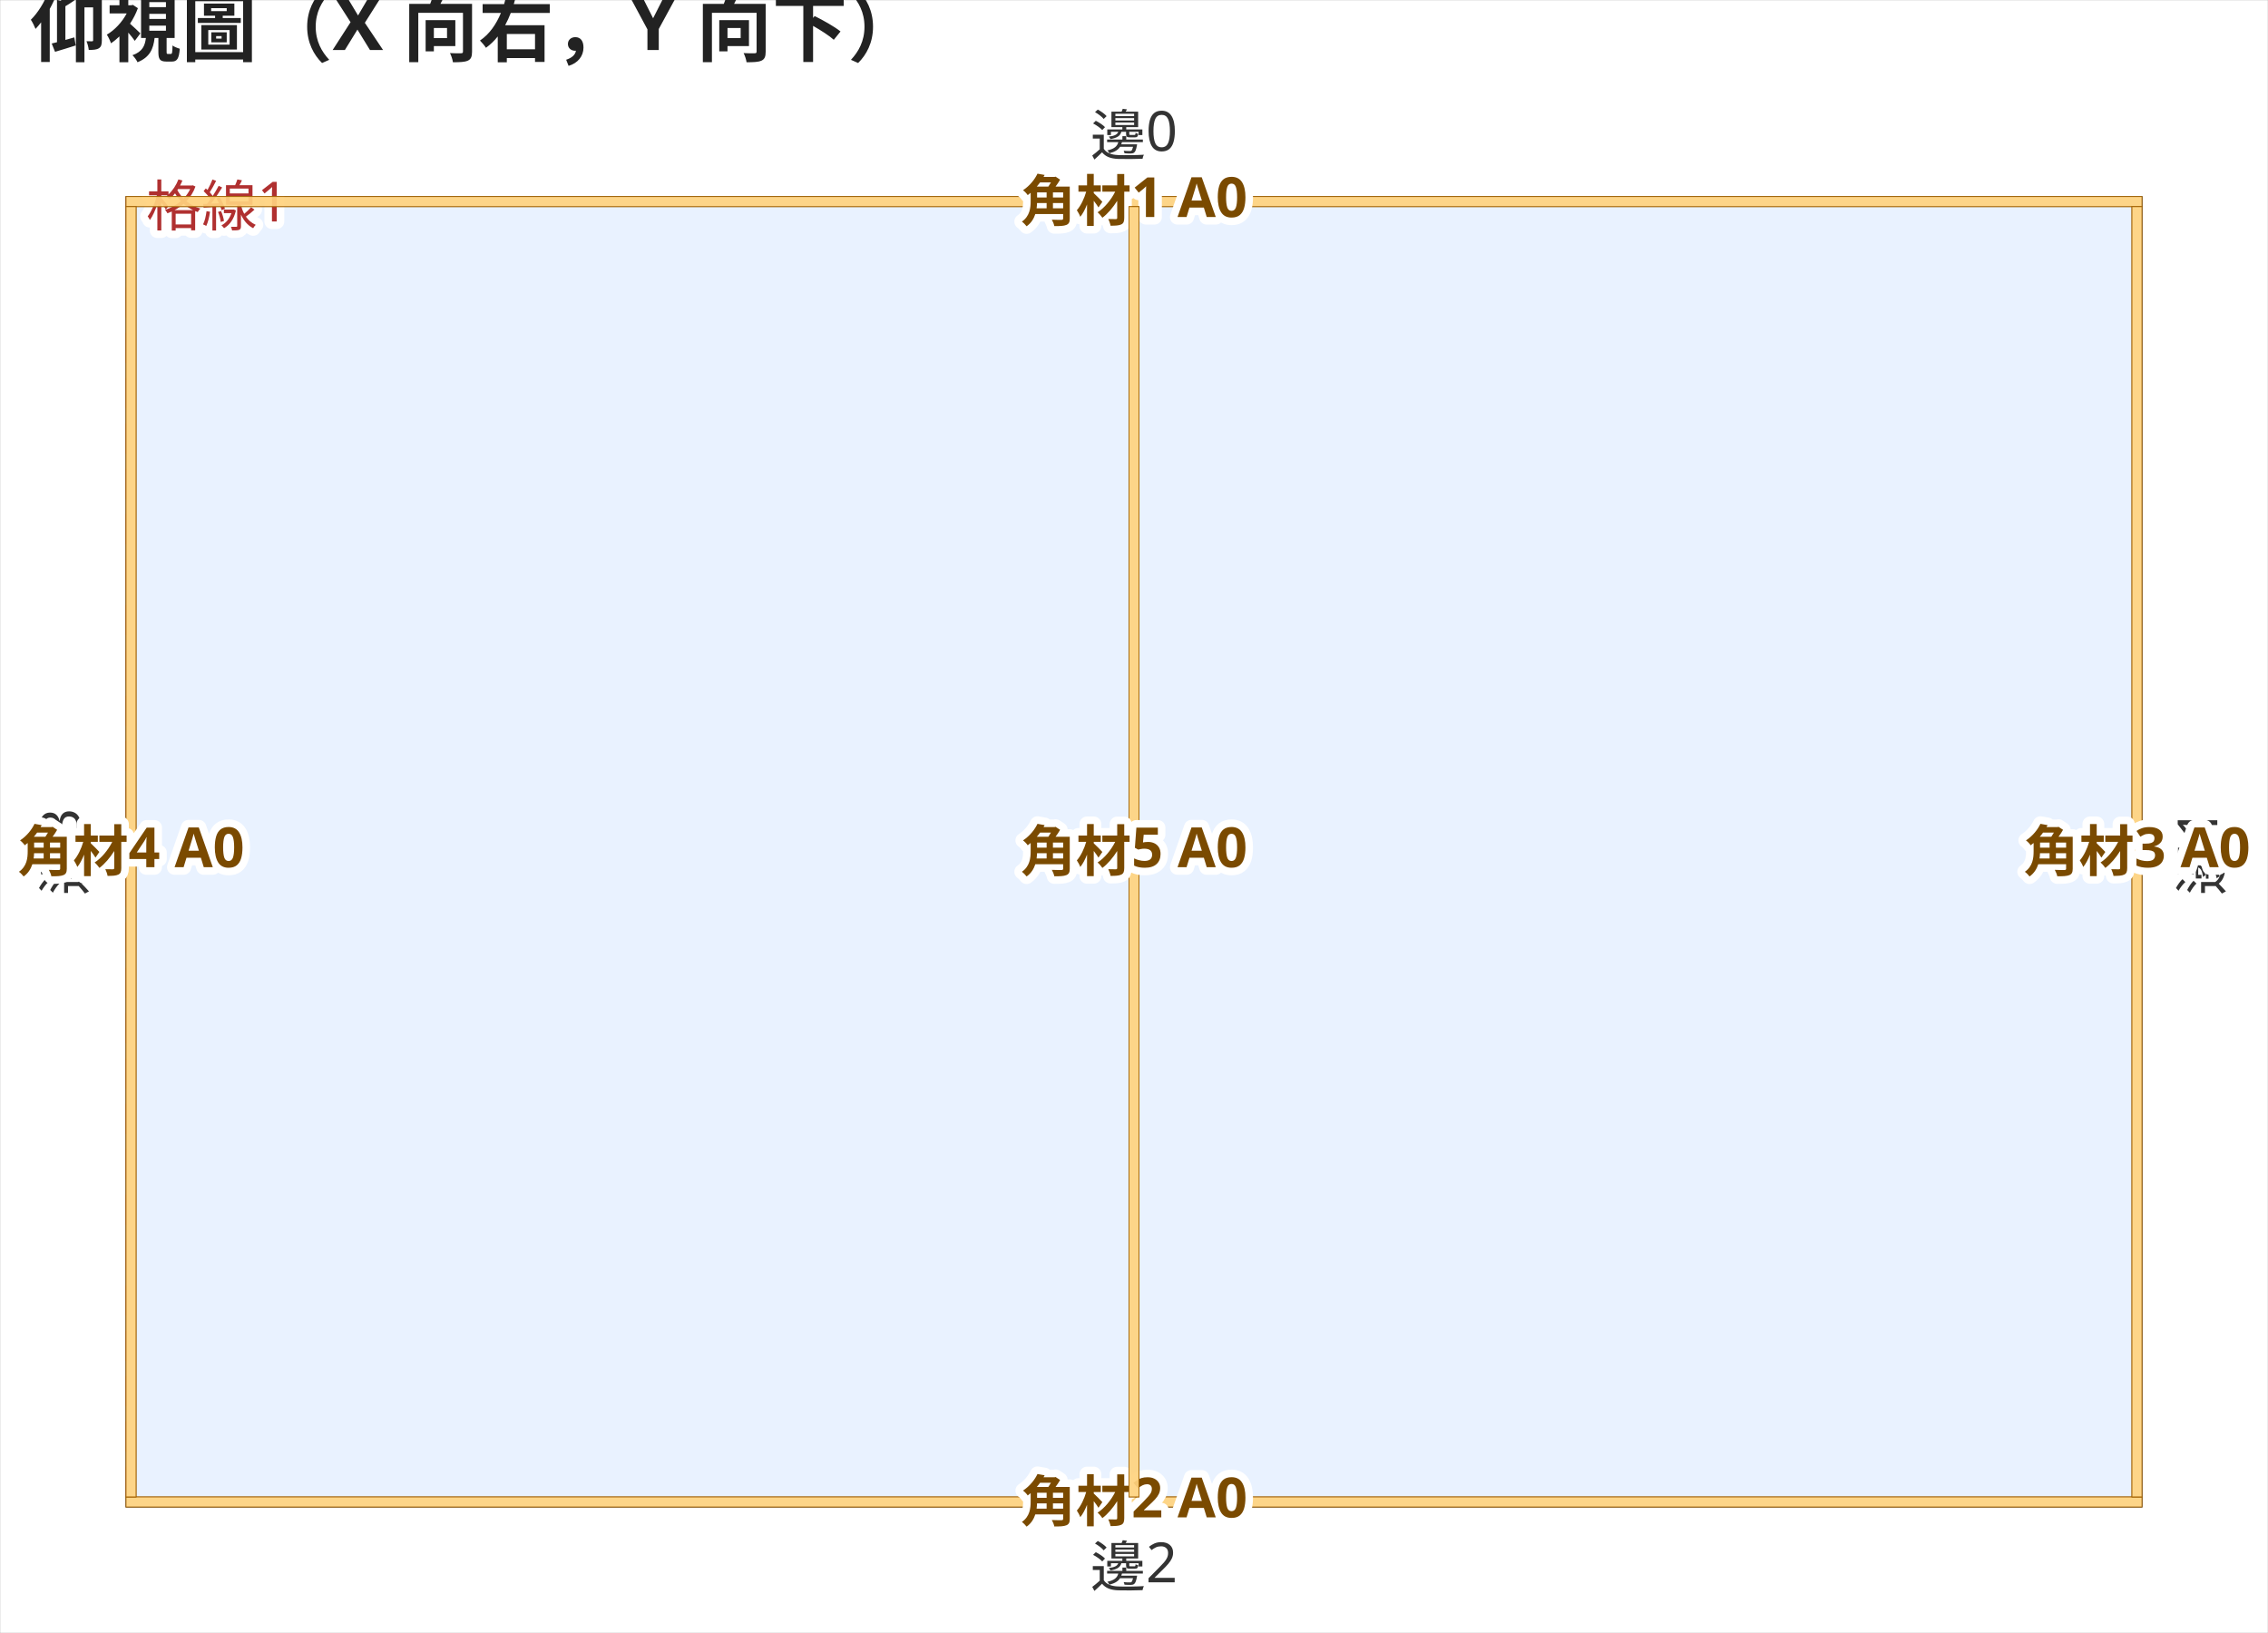
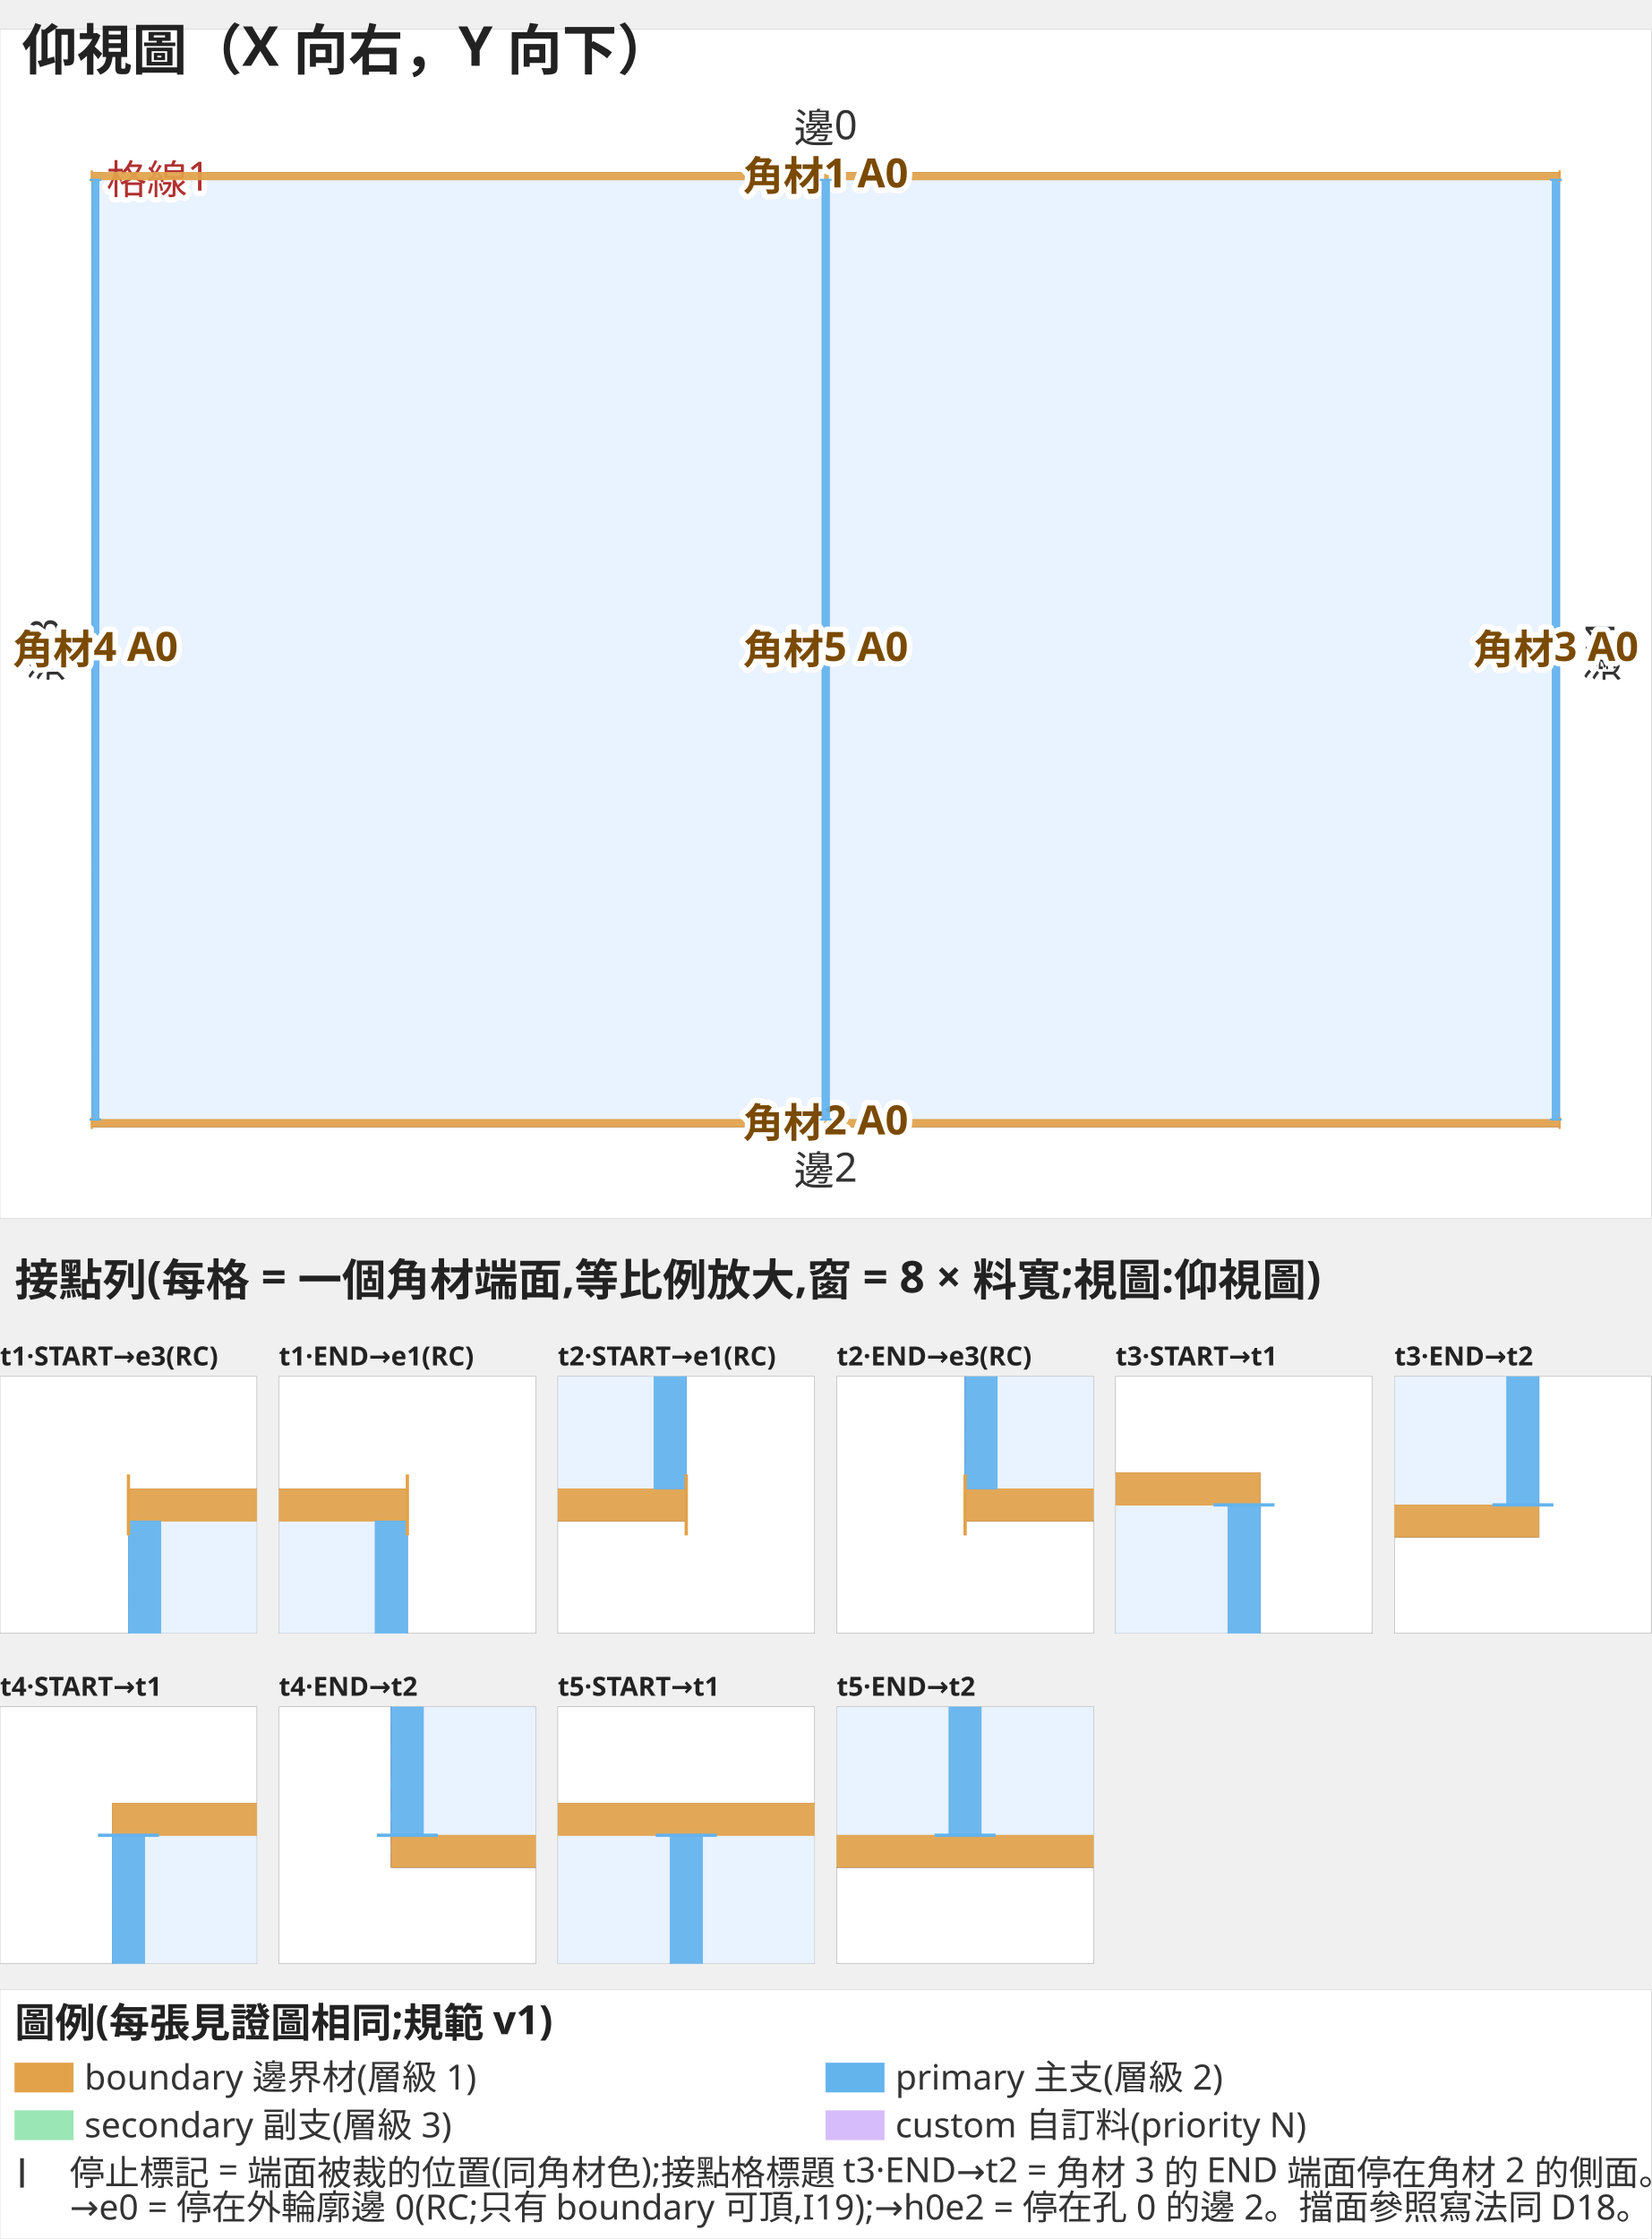
- <svg xmlns="http://www.w3.org/2000/svg" width="100%" viewBox="0 1540 4500 3240" data-full="0 0 7900 4780">
+ <svg xmlns="http://www.w3.org/2000/svg" width="100%" viewBox="0 1460 4500 6100" data-full="0 1460 4500 6100">
  <style>
  polygon, line, rect { vector-effect: non-scaling-stroke; }
  .frame { fill: #ffffff; stroke: #bbbbbb; stroke-width: 1px; }
  .title { font: bold 150px sans-serif; fill: #222222; }
  .label { font: 110px sans-serif; fill: #333333; text-anchor: middle; dominant-baseline: middle; }
  .guide-label { text-anchor: start; fill: #b03030; }
  .timber-label { fill: #7a4a00; font-weight: bold; }
  .guide-label, .timber-label { paint-order: stroke; stroke: #ffffff; stroke-width: 30px; stroke-linejoin: round; }
  .surface { fill: #dbe9ff; fill-opacity: 0.6; stroke: #3366cc; stroke-width: 1.5px; }
  .hole { fill: #ffffff; stroke: #3366cc; stroke-width: 1.5px; }
  .edge { stroke: #3366cc; stroke-width: 1.5px; }
  .edge-free { stroke: #e08020; stroke-width: 1.5px; stroke-dasharray: 30 15; }
  .guide { stroke: #cc3333; stroke-width: 1px; stroke-dasharray: 60 30; }
  .timber-face { fill: #ffd27f; fill-opacity: 0.5; stroke: #a06000; stroke-width: 1.5px; }
  .timber-face-near { fill-opacity: 0.85; }
</style>
-   <g transform="translate(250,3200)">
-     <rect class="frame" x="-250" y="-3200" width="4500" height="1240" />
-     <text x="-190" y="-3090" class="title">前視圖（X 向右，Z 向上）</text>
-     <polygon points="0,-2500 4000,-2500 4000,-2500 0,-2500" class="surface" />
-     <line x1="0" y1="-2500" x2="4000" y2="-2500" class="edge" />
-     <line x1="4000" y1="-2500" x2="4000" y2="-2500" class="edge" />
-     <line x1="4000" y1="-2500" x2="0" y2="-2500" class="edge" />
-     <line x1="0" y1="-2500" x2="0" y2="-2500" class="edge" />
-     <line x1="0" y1="-2500" x2="0" y2="-2500" class="guide" />
-     <polygon points="0,-2500 0,-2520 4000,-2520 4000,-2500" class="timber-face" />
-     <polygon points="0,-2500 4000,-2500 4000,-2520 0,-2520" class="timber-face timber-face-near" />
-     <text x="2000" y="-2510" class="label timber-label">角材1 B0</text>
-     <polygon points="4000,-2500 0,-2500 0,-2520 4000,-2520" class="timber-face" />
-     <polygon points="4000,-2500 4000,-2520 0,-2520 0,-2500" class="timber-face timber-face-near" />
-     <text x="2000" y="-2510" class="label timber-label">角材2 B1</text>
-     <polygon points="4000,-2500 3980,-2500 3980,-2520 4000,-2520" class="timber-face" />
-     <polygon points="4000,-2500 4000,-2520 3980,-2520 3980,-2500" class="timber-face timber-face-near" />
-     <text x="3990" y="-2510" class="label timber-label">角材3 START</text>
-     <polygon points="20,-2500 0,-2500 0,-2520 20,-2520" class="timber-face" />
-     <polygon points="20,-2500 20,-2520 0,-2520 0,-2500" class="timber-face timber-face-near" />
-     <text x="10" y="-2510" class="label timber-label">角材4 START</text>
-     <polygon points="2010,-2500 1990,-2500 1990,-2520 2010,-2520" class="timber-face" />
-     <polygon points="2010,-2500 2010,-2520 1990,-2520 1990,-2500" class="timber-face timber-face-near" />
-     <text x="2000" y="-2510" class="label timber-label">角材5 START</text>
-   </g>
-   <g transform="translate(5050,3200)">
-     <rect class="frame" x="-250" y="-3200" width="3100" height="1240" />
-     <text x="-190" y="-3090" class="title">側視圖（Y 向右，Z 向上）</text>
-     <polygon points="0,-2500 0,-2500 2600,-2500 2600,-2500" class="surface" />
-     <line x1="0" y1="-2500" x2="0" y2="-2500" class="edge" />
-     <line x1="0" y1="-2500" x2="2600" y2="-2500" class="edge" />
-     <line x1="2600" y1="-2500" x2="2600" y2="-2500" class="edge" />
-     <line x1="2600" y1="-2500" x2="0" y2="-2500" class="edge" />
-     <line x1="0" y1="-2500" x2="2600" y2="-2500" class="guide" />
-     <polygon points="0,-2500 0,-2520 20,-2520 20,-2500" class="timber-face" />
-     <polygon points="0,-2500 20,-2500 20,-2520 0,-2520" class="timber-face timber-face-near" />
-     <text x="10" y="-2510" class="label timber-label">角材1 END</text>
-     <polygon points="2600,-2500 2580,-2500 2580,-2520 2600,-2520" class="timber-face" />
-     <polygon points="2600,-2500 2600,-2520 2580,-2520 2580,-2500" class="timber-face timber-face-near" />
-     <text x="2590" y="-2510" class="label timber-label">角材2 START</text>
-     <polygon points="20,-2500 20,-2520 2580,-2520 2580,-2500" class="timber-face" />
-     <polygon points="20,-2500 2580,-2500 2580,-2520 20,-2520" class="timber-face timber-face-near" />
-     <text x="1300" y="-2510" class="label timber-label">角材3 B0</text>
-     <polygon points="20,-2500 20,-2520 2580,-2520 2580,-2500" class="timber-face" />
-     <polygon points="20,-2500 2580,-2500 2580,-2520 20,-2520" class="timber-face timber-face-near" />
-     <text x="1300" y="-2510" class="label timber-label">角材4 B0</text>
-     <polygon points="20,-2500 20,-2520 2580,-2520 2580,-2500" class="timber-face" />
-     <polygon points="20,-2500 2580,-2500 2580,-2520 20,-2520" class="timber-face timber-face-near" />
-     <text x="1300" y="-2510" class="label timber-label">角材5 B0</text>
-   </g>
-   <g transform="translate(250,1930)">
+   <style id="witness">.role-boundary{fill:#e2a24a;stroke:#e2a24a}.role-primary{fill:#63b3ed;stroke:#63b3ed}.role-secondary{fill:#9ae6b4;stroke:#9ae6b4}.role-custom{fill:#d6bcfa;stroke:#d6bcfa}.stop{fill:none;stroke-linecap:butt}.stop-label{font:bold 110px sans-serif;dominant-baseline:middle;paint-order:stroke;stroke:#ffffff;stroke-width:30px;stroke-linejoin:round}.tile-frame{fill:#ffffff;stroke:#888888;stroke-width:1px}.tile-title{font:bold 72px sans-serif;fill:#222222}.tile .label{display:none}.legend-title{font:bold 110px sans-serif;fill:#222222}.legend-text{font:95px sans-serif;fill:#333333;dominant-baseline:middle}.legend-box{fill:#ffffff;stroke:#bbbbbb;stroke-width:1px}.section-title{font:bold 120px sans-serif;fill:#222222}</style>
+   <g transform="translate(250,1930)" data-view="bottom">
    <rect class="frame" x="-250" y="-390" width="4500" height="3240" />
    <text x="-190" y="-280" class="title">仰視圖（X 向右，Y 向下）</text>
    <polygon points="0,0 4000,0 4000,2600 0,2600" class="surface" />
    <line x1="0" y1="0" x2="4000" y2="0" class="edge" />
    <text x="2000" y="-120" class="label">邊0</text>
    <line x1="4000" y1="0" x2="4000" y2="2600" class="edge" />
    <text x="4120" y="1300" class="label" transform="rotate(-90 4120 1300)">邊1</text>
    <line x1="4000" y1="2600" x2="0" y2="2600" class="edge" />
    <text x="2000" y="2720" class="label">邊2</text>
    <line x1="0" y1="2600" x2="0" y2="0" class="edge" />
    <text x="-120" y="1300" class="label" transform="rotate(-90 -120 1300)">邊3</text>
    <line x1="0" y1="0" x2="0" y2="2600" class="guide" />
    <text x="40" y="20" class="label guide-label">格線1</text>
-     <polygon points="0,0 4000,0 4000,20 0,20" class="timber-face" />
-     <polygon points="0,0 0,20 4000,20 4000,0" class="timber-face timber-face-near" />
+     <polygon points="0,0 4000,0 4000,20 0,20" class="timber-face role-boundary" data-t="1" />
+     <polygon points="0,0 0,20 4000,20 4000,0" class="timber-face timber-face-near role-boundary" data-t="1" />
    <text x="2000" y="10" class="label timber-label">角材1 A0</text>
-     <polygon points="4000,2600 0,2600 0,2580 4000,2580" class="timber-face" />
-     <polygon points="4000,2600 4000,2580 0,2580 0,2600" class="timber-face timber-face-near" />
+     <polygon points="4000,2600 0,2600 0,2580 4000,2580" class="timber-face role-boundary" data-t="2" />
+     <polygon points="4000,2600 4000,2580 0,2580 0,2600" class="timber-face timber-face-near role-boundary" data-t="2" />
    <text x="2000" y="2590" class="label timber-label">角材2 A0</text>
-     <polygon points="4000,20 4000,2580 3980,2580 3980,20" class="timber-face" />
-     <polygon points="4000,20 3980,20 3980,2580 4000,2580" class="timber-face timber-face-near" />
+     <polygon points="4000,20 4000,2580 3980,2580 3980,20" class="timber-face role-primary" data-t="3" />
+     <polygon points="4000,20 3980,20 3980,2580 4000,2580" class="timber-face timber-face-near role-primary" data-t="3" />
    <text x="3990" y="1300" class="label timber-label">角材3 A0</text>
-     <polygon points="20,20 20,2580 0,2580 0,20" class="timber-face" />
-     <polygon points="20,20 0,20 0,2580 20,2580" class="timber-face timber-face-near" />
+     <polygon points="20,20 20,2580 0,2580 0,20" class="timber-face role-primary" data-t="4" />
+     <polygon points="20,20 0,20 0,2580 20,2580" class="timber-face timber-face-near role-primary" data-t="4" />
    <text x="10" y="1300" class="label timber-label">角材4 A0</text>
-     <polygon points="2010,20 2010,2580 1990,2580 1990,20" class="timber-face" />
-     <polygon points="2010,20 1990,20 1990,2580 2010,2580" class="timber-face timber-face-near" />
+     <polygon points="2010,20 2010,2580 1990,2580 1990,20" class="timber-face role-primary" data-t="5" />
+     <polygon points="2010,20 1990,20 1990,2580 2010,2580" class="timber-face timber-face-near role-primary" data-t="5" />
    <text x="2000" y="1300" class="label timber-label">角材5 A0</text>
+     <line x1="0" y1="-6" x2="0" y2="26" class="stop" stroke="#e2a24a" stroke-width="6" data-joint="t1.START" />
+     <line x1="4000" y1="-6" x2="4000" y2="26" class="stop" stroke="#e2a24a" stroke-width="6" data-joint="t1.END" />
+     <line x1="4000" y1="2574" x2="4000" y2="2606" class="stop" stroke="#e2a24a" stroke-width="6" data-joint="t2.START" />
+     <line x1="0" y1="2574" x2="0" y2="2606" class="stop" stroke="#e2a24a" stroke-width="6" data-joint="t2.END" />
+     <line x1="3974" y1="20" x2="4006" y2="20" class="stop" stroke="#63b3ed" stroke-width="6" data-joint="t3.START" />
+     <line x1="3974" y1="2580" x2="4006" y2="2580" class="stop" stroke="#63b3ed" stroke-width="6" data-joint="t3.END" />
+     <line x1="-6" y1="20" x2="26" y2="20" class="stop" stroke="#63b3ed" stroke-width="6" data-joint="t4.START" />
+     <line x1="-6" y1="2580" x2="26" y2="2580" class="stop" stroke="#63b3ed" stroke-width="6" data-joint="t4.END" />
+     <line x1="1984" y1="20" x2="2016" y2="20" class="stop" stroke="#63b3ed" stroke-width="6" data-joint="t5.START" />
+     <line x1="1984" y1="2580" x2="2016" y2="2580" class="stop" stroke="#63b3ed" stroke-width="6" data-joint="t5.END" />
  </g>
+   <text x="40" y="4990" class="section-title">接點列(每格 = 一個角材端面,等比例放大,窗 = 8 × 料寬;視圖:仰視圖)</text>
+   <text x="0" y="5180" class="tile-title">t1·START→e3(RC)</text>
+   <rect x="0" y="5210" width="700" height="700" class="tile-frame" />
+   <svg x="0" y="5210" width="700" height="700" viewBox="-80 -70 160 160" preserveAspectRatio="xMidYMid meet" class="tile" data-joint="t1.START">
+     <polygon points="0,0 4000,0 4000,2600 0,2600" class="surface" />
+     <line x1="0" y1="0" x2="4000" y2="0" class="edge" />
+     <line x1="4000" y1="0" x2="4000" y2="2600" class="edge" />
+     <line x1="4000" y1="2600" x2="0" y2="2600" class="edge" />
+     <line x1="0" y1="2600" x2="0" y2="0" class="edge" />
+     <line x1="0" y1="0" x2="0" y2="2600" class="guide" />
+     <polygon points="0,0 4000,0 4000,20 0,20" class="timber-face role-boundary" data-t="1" />
+     <polygon points="0,0 0,20 4000,20 4000,0" class="timber-face timber-face-near role-boundary" data-t="1" />
+     <polygon points="4000,2600 0,2600 0,2580 4000,2580" class="timber-face role-boundary" data-t="2" />
+     <polygon points="4000,2600 4000,2580 0,2580 0,2600" class="timber-face timber-face-near role-boundary" data-t="2" />
+     <polygon points="4000,20 4000,2580 3980,2580 3980,20" class="timber-face role-primary" data-t="3" />
+     <polygon points="4000,20 3980,20 3980,2580 4000,2580" class="timber-face timber-face-near role-primary" data-t="3" />
+     <polygon points="20,20 20,2580 0,2580 0,20" class="timber-face role-primary" data-t="4" />
+     <polygon points="20,20 0,20 0,2580 20,2580" class="timber-face timber-face-near role-primary" data-t="4" />
+     <polygon points="2010,20 2010,2580 1990,2580 1990,20" class="timber-face role-primary" data-t="5" />
+     <polygon points="2010,20 1990,20 1990,2580 2010,2580" class="timber-face timber-face-near role-primary" data-t="5" />
+     <line x1="0" y1="-9" x2="0" y2="29" class="stop" stroke="#e2a24a" stroke-width="9" data-joint="t1.START" />
+   </svg>
+   <text x="760" y="5180" class="tile-title">t1·END→e1(RC)</text>
+   <rect x="760" y="5210" width="700" height="700" class="tile-frame" />
+   <svg x="760" y="5210" width="700" height="700" viewBox="3920 -70 160 160" preserveAspectRatio="xMidYMid meet" class="tile" data-joint="t1.END">
+     <polygon points="0,0 4000,0 4000,2600 0,2600" class="surface" />
+     <line x1="0" y1="0" x2="4000" y2="0" class="edge" />
+     <line x1="4000" y1="0" x2="4000" y2="2600" class="edge" />
+     <line x1="4000" y1="2600" x2="0" y2="2600" class="edge" />
+     <line x1="0" y1="2600" x2="0" y2="0" class="edge" />
+     <line x1="0" y1="0" x2="0" y2="2600" class="guide" />
+     <polygon points="0,0 4000,0 4000,20 0,20" class="timber-face role-boundary" data-t="1" />
+     <polygon points="0,0 0,20 4000,20 4000,0" class="timber-face timber-face-near role-boundary" data-t="1" />
+     <polygon points="4000,2600 0,2600 0,2580 4000,2580" class="timber-face role-boundary" data-t="2" />
+     <polygon points="4000,2600 4000,2580 0,2580 0,2600" class="timber-face timber-face-near role-boundary" data-t="2" />
+     <polygon points="4000,20 4000,2580 3980,2580 3980,20" class="timber-face role-primary" data-t="3" />
+     <polygon points="4000,20 3980,20 3980,2580 4000,2580" class="timber-face timber-face-near role-primary" data-t="3" />
+     <polygon points="20,20 20,2580 0,2580 0,20" class="timber-face role-primary" data-t="4" />
+     <polygon points="20,20 0,20 0,2580 20,2580" class="timber-face timber-face-near role-primary" data-t="4" />
+     <polygon points="2010,20 2010,2580 1990,2580 1990,20" class="timber-face role-primary" data-t="5" />
+     <polygon points="2010,20 1990,20 1990,2580 2010,2580" class="timber-face timber-face-near role-primary" data-t="5" />
+     <line x1="4000" y1="-9" x2="4000" y2="29" class="stop" stroke="#e2a24a" stroke-width="9" data-joint="t1.END" />
+   </svg>
+   <text x="1520" y="5180" class="tile-title">t2·START→e1(RC)</text>
+   <rect x="1520" y="5210" width="700" height="700" class="tile-frame" />
+   <svg x="1520" y="5210" width="700" height="700" viewBox="3920 2510 160 160" preserveAspectRatio="xMidYMid meet" class="tile" data-joint="t2.START">
+     <polygon points="0,0 4000,0 4000,2600 0,2600" class="surface" />
+     <line x1="0" y1="0" x2="4000" y2="0" class="edge" />
+     <line x1="4000" y1="0" x2="4000" y2="2600" class="edge" />
+     <line x1="4000" y1="2600" x2="0" y2="2600" class="edge" />
+     <line x1="0" y1="2600" x2="0" y2="0" class="edge" />
+     <line x1="0" y1="0" x2="0" y2="2600" class="guide" />
+     <polygon points="0,0 4000,0 4000,20 0,20" class="timber-face role-boundary" data-t="1" />
+     <polygon points="0,0 0,20 4000,20 4000,0" class="timber-face timber-face-near role-boundary" data-t="1" />
+     <polygon points="4000,2600 0,2600 0,2580 4000,2580" class="timber-face role-boundary" data-t="2" />
+     <polygon points="4000,2600 4000,2580 0,2580 0,2600" class="timber-face timber-face-near role-boundary" data-t="2" />
+     <polygon points="4000,20 4000,2580 3980,2580 3980,20" class="timber-face role-primary" data-t="3" />
+     <polygon points="4000,20 3980,20 3980,2580 4000,2580" class="timber-face timber-face-near role-primary" data-t="3" />
+     <polygon points="20,20 20,2580 0,2580 0,20" class="timber-face role-primary" data-t="4" />
+     <polygon points="20,20 0,20 0,2580 20,2580" class="timber-face timber-face-near role-primary" data-t="4" />
+     <polygon points="2010,20 2010,2580 1990,2580 1990,20" class="timber-face role-primary" data-t="5" />
+     <polygon points="2010,20 1990,20 1990,2580 2010,2580" class="timber-face timber-face-near role-primary" data-t="5" />
+     <line x1="4000" y1="2571" x2="4000" y2="2609" class="stop" stroke="#e2a24a" stroke-width="9" data-joint="t2.START" />
+   </svg>
+   <text x="2280" y="5180" class="tile-title">t2·END→e3(RC)</text>
+   <rect x="2280" y="5210" width="700" height="700" class="tile-frame" />
+   <svg x="2280" y="5210" width="700" height="700" viewBox="-80 2510 160 160" preserveAspectRatio="xMidYMid meet" class="tile" data-joint="t2.END">
+     <polygon points="0,0 4000,0 4000,2600 0,2600" class="surface" />
+     <line x1="0" y1="0" x2="4000" y2="0" class="edge" />
+     <line x1="4000" y1="0" x2="4000" y2="2600" class="edge" />
+     <line x1="4000" y1="2600" x2="0" y2="2600" class="edge" />
+     <line x1="0" y1="2600" x2="0" y2="0" class="edge" />
+     <line x1="0" y1="0" x2="0" y2="2600" class="guide" />
+     <polygon points="0,0 4000,0 4000,20 0,20" class="timber-face role-boundary" data-t="1" />
+     <polygon points="0,0 0,20 4000,20 4000,0" class="timber-face timber-face-near role-boundary" data-t="1" />
+     <polygon points="4000,2600 0,2600 0,2580 4000,2580" class="timber-face role-boundary" data-t="2" />
+     <polygon points="4000,2600 4000,2580 0,2580 0,2600" class="timber-face timber-face-near role-boundary" data-t="2" />
+     <polygon points="4000,20 4000,2580 3980,2580 3980,20" class="timber-face role-primary" data-t="3" />
+     <polygon points="4000,20 3980,20 3980,2580 4000,2580" class="timber-face timber-face-near role-primary" data-t="3" />
+     <polygon points="20,20 20,2580 0,2580 0,20" class="timber-face role-primary" data-t="4" />
+     <polygon points="20,20 0,20 0,2580 20,2580" class="timber-face timber-face-near role-primary" data-t="4" />
+     <polygon points="2010,20 2010,2580 1990,2580 1990,20" class="timber-face role-primary" data-t="5" />
+     <polygon points="2010,20 1990,20 1990,2580 2010,2580" class="timber-face timber-face-near role-primary" data-t="5" />
+     <line x1="0" y1="2571" x2="0" y2="2609" class="stop" stroke="#e2a24a" stroke-width="9" data-joint="t2.END" />
+   </svg>
+   <text x="3040" y="5180" class="tile-title">t3·START→t1</text>
+   <rect x="3040" y="5210" width="700" height="700" class="tile-frame" />
+   <svg x="3040" y="5210" width="700" height="700" viewBox="3910 -60 160 160" preserveAspectRatio="xMidYMid meet" class="tile" data-joint="t3.START">
+     <polygon points="0,0 4000,0 4000,2600 0,2600" class="surface" />
+     <line x1="0" y1="0" x2="4000" y2="0" class="edge" />
+     <line x1="4000" y1="0" x2="4000" y2="2600" class="edge" />
+     <line x1="4000" y1="2600" x2="0" y2="2600" class="edge" />
+     <line x1="0" y1="2600" x2="0" y2="0" class="edge" />
+     <line x1="0" y1="0" x2="0" y2="2600" class="guide" />
+     <polygon points="0,0 4000,0 4000,20 0,20" class="timber-face role-boundary" data-t="1" />
+     <polygon points="0,0 0,20 4000,20 4000,0" class="timber-face timber-face-near role-boundary" data-t="1" />
+     <polygon points="4000,2600 0,2600 0,2580 4000,2580" class="timber-face role-boundary" data-t="2" />
+     <polygon points="4000,2600 4000,2580 0,2580 0,2600" class="timber-face timber-face-near role-boundary" data-t="2" />
+     <polygon points="4000,20 4000,2580 3980,2580 3980,20" class="timber-face role-primary" data-t="3" />
+     <polygon points="4000,20 3980,20 3980,2580 4000,2580" class="timber-face timber-face-near role-primary" data-t="3" />
+     <polygon points="20,20 20,2580 0,2580 0,20" class="timber-face role-primary" data-t="4" />
+     <polygon points="20,20 0,20 0,2580 20,2580" class="timber-face timber-face-near role-primary" data-t="4" />
+     <polygon points="2010,20 2010,2580 1990,2580 1990,20" class="timber-face role-primary" data-t="5" />
+     <polygon points="2010,20 1990,20 1990,2580 2010,2580" class="timber-face timber-face-near role-primary" data-t="5" />
+     <line x1="3971" y1="20" x2="4009" y2="20" class="stop" stroke="#63b3ed" stroke-width="9" data-joint="t3.START" />
+   </svg>
+   <text x="3800" y="5180" class="tile-title">t3·END→t2</text>
+   <rect x="3800" y="5210" width="700" height="700" class="tile-frame" />
+   <svg x="3800" y="5210" width="700" height="700" viewBox="3910 2500 160 160" preserveAspectRatio="xMidYMid meet" class="tile" data-joint="t3.END">
+     <polygon points="0,0 4000,0 4000,2600 0,2600" class="surface" />
+     <line x1="0" y1="0" x2="4000" y2="0" class="edge" />
+     <line x1="4000" y1="0" x2="4000" y2="2600" class="edge" />
+     <line x1="4000" y1="2600" x2="0" y2="2600" class="edge" />
+     <line x1="0" y1="2600" x2="0" y2="0" class="edge" />
+     <line x1="0" y1="0" x2="0" y2="2600" class="guide" />
+     <polygon points="0,0 4000,0 4000,20 0,20" class="timber-face role-boundary" data-t="1" />
+     <polygon points="0,0 0,20 4000,20 4000,0" class="timber-face timber-face-near role-boundary" data-t="1" />
+     <polygon points="4000,2600 0,2600 0,2580 4000,2580" class="timber-face role-boundary" data-t="2" />
+     <polygon points="4000,2600 4000,2580 0,2580 0,2600" class="timber-face timber-face-near role-boundary" data-t="2" />
+     <polygon points="4000,20 4000,2580 3980,2580 3980,20" class="timber-face role-primary" data-t="3" />
+     <polygon points="4000,20 3980,20 3980,2580 4000,2580" class="timber-face timber-face-near role-primary" data-t="3" />
+     <polygon points="20,20 20,2580 0,2580 0,20" class="timber-face role-primary" data-t="4" />
+     <polygon points="20,20 0,20 0,2580 20,2580" class="timber-face timber-face-near role-primary" data-t="4" />
+     <polygon points="2010,20 2010,2580 1990,2580 1990,20" class="timber-face role-primary" data-t="5" />
+     <polygon points="2010,20 1990,20 1990,2580 2010,2580" class="timber-face timber-face-near role-primary" data-t="5" />
+     <line x1="3971" y1="2580" x2="4009" y2="2580" class="stop" stroke="#63b3ed" stroke-width="9" data-joint="t3.END" />
+   </svg>
+   <text x="0" y="6080" class="tile-title">t4·START→t1</text>
+   <rect x="0" y="6110" width="700" height="700" class="tile-frame" />
+   <svg x="0" y="6110" width="700" height="700" viewBox="-70 -60 160 160" preserveAspectRatio="xMidYMid meet" class="tile" data-joint="t4.START">
+     <polygon points="0,0 4000,0 4000,2600 0,2600" class="surface" />
+     <line x1="0" y1="0" x2="4000" y2="0" class="edge" />
+     <line x1="4000" y1="0" x2="4000" y2="2600" class="edge" />
+     <line x1="4000" y1="2600" x2="0" y2="2600" class="edge" />
+     <line x1="0" y1="2600" x2="0" y2="0" class="edge" />
+     <line x1="0" y1="0" x2="0" y2="2600" class="guide" />
+     <polygon points="0,0 4000,0 4000,20 0,20" class="timber-face role-boundary" data-t="1" />
+     <polygon points="0,0 0,20 4000,20 4000,0" class="timber-face timber-face-near role-boundary" data-t="1" />
+     <polygon points="4000,2600 0,2600 0,2580 4000,2580" class="timber-face role-boundary" data-t="2" />
+     <polygon points="4000,2600 4000,2580 0,2580 0,2600" class="timber-face timber-face-near role-boundary" data-t="2" />
+     <polygon points="4000,20 4000,2580 3980,2580 3980,20" class="timber-face role-primary" data-t="3" />
+     <polygon points="4000,20 3980,20 3980,2580 4000,2580" class="timber-face timber-face-near role-primary" data-t="3" />
+     <polygon points="20,20 20,2580 0,2580 0,20" class="timber-face role-primary" data-t="4" />
+     <polygon points="20,20 0,20 0,2580 20,2580" class="timber-face timber-face-near role-primary" data-t="4" />
+     <polygon points="2010,20 2010,2580 1990,2580 1990,20" class="timber-face role-primary" data-t="5" />
+     <polygon points="2010,20 1990,20 1990,2580 2010,2580" class="timber-face timber-face-near role-primary" data-t="5" />
+     <line x1="-9" y1="20" x2="29" y2="20" class="stop" stroke="#63b3ed" stroke-width="9" data-joint="t4.START" />
+   </svg>
+   <text x="760" y="6080" class="tile-title">t4·END→t2</text>
+   <rect x="760" y="6110" width="700" height="700" class="tile-frame" />
+   <svg x="760" y="6110" width="700" height="700" viewBox="-70 2500 160 160" preserveAspectRatio="xMidYMid meet" class="tile" data-joint="t4.END">
+     <polygon points="0,0 4000,0 4000,2600 0,2600" class="surface" />
+     <line x1="0" y1="0" x2="4000" y2="0" class="edge" />
+     <line x1="4000" y1="0" x2="4000" y2="2600" class="edge" />
+     <line x1="4000" y1="2600" x2="0" y2="2600" class="edge" />
+     <line x1="0" y1="2600" x2="0" y2="0" class="edge" />
+     <line x1="0" y1="0" x2="0" y2="2600" class="guide" />
+     <polygon points="0,0 4000,0 4000,20 0,20" class="timber-face role-boundary" data-t="1" />
+     <polygon points="0,0 0,20 4000,20 4000,0" class="timber-face timber-face-near role-boundary" data-t="1" />
+     <polygon points="4000,2600 0,2600 0,2580 4000,2580" class="timber-face role-boundary" data-t="2" />
+     <polygon points="4000,2600 4000,2580 0,2580 0,2600" class="timber-face timber-face-near role-boundary" data-t="2" />
+     <polygon points="4000,20 4000,2580 3980,2580 3980,20" class="timber-face role-primary" data-t="3" />
+     <polygon points="4000,20 3980,20 3980,2580 4000,2580" class="timber-face timber-face-near role-primary" data-t="3" />
+     <polygon points="20,20 20,2580 0,2580 0,20" class="timber-face role-primary" data-t="4" />
+     <polygon points="20,20 0,20 0,2580 20,2580" class="timber-face timber-face-near role-primary" data-t="4" />
+     <polygon points="2010,20 2010,2580 1990,2580 1990,20" class="timber-face role-primary" data-t="5" />
+     <polygon points="2010,20 1990,20 1990,2580 2010,2580" class="timber-face timber-face-near role-primary" data-t="5" />
+     <line x1="-9" y1="2580" x2="29" y2="2580" class="stop" stroke="#63b3ed" stroke-width="9" data-joint="t4.END" />
+   </svg>
+   <text x="1520" y="6080" class="tile-title">t5·START→t1</text>
+   <rect x="1520" y="6110" width="700" height="700" class="tile-frame" />
+   <svg x="1520" y="6110" width="700" height="700" viewBox="1920 -60 160 160" preserveAspectRatio="xMidYMid meet" class="tile" data-joint="t5.START">
+     <polygon points="0,0 4000,0 4000,2600 0,2600" class="surface" />
+     <line x1="0" y1="0" x2="4000" y2="0" class="edge" />
+     <line x1="4000" y1="0" x2="4000" y2="2600" class="edge" />
+     <line x1="4000" y1="2600" x2="0" y2="2600" class="edge" />
+     <line x1="0" y1="2600" x2="0" y2="0" class="edge" />
+     <line x1="0" y1="0" x2="0" y2="2600" class="guide" />
+     <polygon points="0,0 4000,0 4000,20 0,20" class="timber-face role-boundary" data-t="1" />
+     <polygon points="0,0 0,20 4000,20 4000,0" class="timber-face timber-face-near role-boundary" data-t="1" />
+     <polygon points="4000,2600 0,2600 0,2580 4000,2580" class="timber-face role-boundary" data-t="2" />
+     <polygon points="4000,2600 4000,2580 0,2580 0,2600" class="timber-face timber-face-near role-boundary" data-t="2" />
+     <polygon points="4000,20 4000,2580 3980,2580 3980,20" class="timber-face role-primary" data-t="3" />
+     <polygon points="4000,20 3980,20 3980,2580 4000,2580" class="timber-face timber-face-near role-primary" data-t="3" />
+     <polygon points="20,20 20,2580 0,2580 0,20" class="timber-face role-primary" data-t="4" />
+     <polygon points="20,20 0,20 0,2580 20,2580" class="timber-face timber-face-near role-primary" data-t="4" />
+     <polygon points="2010,20 2010,2580 1990,2580 1990,20" class="timber-face role-primary" data-t="5" />
+     <polygon points="2010,20 1990,20 1990,2580 2010,2580" class="timber-face timber-face-near role-primary" data-t="5" />
+     <line x1="1981" y1="20" x2="2019" y2="20" class="stop" stroke="#63b3ed" stroke-width="9" data-joint="t5.START" />
+   </svg>
+   <text x="2280" y="6080" class="tile-title">t5·END→t2</text>
+   <rect x="2280" y="6110" width="700" height="700" class="tile-frame" />
+   <svg x="2280" y="6110" width="700" height="700" viewBox="1920 2500 160 160" preserveAspectRatio="xMidYMid meet" class="tile" data-joint="t5.END">
+     <polygon points="0,0 4000,0 4000,2600 0,2600" class="surface" />
+     <line x1="0" y1="0" x2="4000" y2="0" class="edge" />
+     <line x1="4000" y1="0" x2="4000" y2="2600" class="edge" />
+     <line x1="4000" y1="2600" x2="0" y2="2600" class="edge" />
+     <line x1="0" y1="2600" x2="0" y2="0" class="edge" />
+     <line x1="0" y1="0" x2="0" y2="2600" class="guide" />
+     <polygon points="0,0 4000,0 4000,20 0,20" class="timber-face role-boundary" data-t="1" />
+     <polygon points="0,0 0,20 4000,20 4000,0" class="timber-face timber-face-near role-boundary" data-t="1" />
+     <polygon points="4000,2600 0,2600 0,2580 4000,2580" class="timber-face role-boundary" data-t="2" />
+     <polygon points="4000,2600 4000,2580 0,2580 0,2600" class="timber-face timber-face-near role-boundary" data-t="2" />
+     <polygon points="4000,20 4000,2580 3980,2580 3980,20" class="timber-face role-primary" data-t="3" />
+     <polygon points="4000,20 3980,20 3980,2580 4000,2580" class="timber-face timber-face-near role-primary" data-t="3" />
+     <polygon points="20,20 20,2580 0,2580 0,20" class="timber-face role-primary" data-t="4" />
+     <polygon points="20,20 0,20 0,2580 20,2580" class="timber-face timber-face-near role-primary" data-t="4" />
+     <polygon points="2010,20 2010,2580 1990,2580 1990,20" class="timber-face role-primary" data-t="5" />
+     <polygon points="2010,20 1990,20 1990,2580 2010,2580" class="timber-face timber-face-near role-primary" data-t="5" />
+     <line x1="1981" y1="2580" x2="2019" y2="2580" class="stop" stroke="#63b3ed" stroke-width="9" data-joint="t5.END" />
+   </svg>
+   <rect x="0" y="6880" width="4500" height="680" class="legend-box" />
+   <text x="40" y="7010" class="legend-title">圖例(每張見證圖相同;規範 v1)</text>
+   <rect x="40" y="7080" width="160" height="80" class="role-boundary" />
+   <text x="230" y="7120" class="legend-text">boundary 邊界材(層級 1)</text>
+   <rect x="2250" y="7080" width="160" height="80" class="role-primary" />
+   <text x="2440" y="7120" class="legend-text">primary 主支(層級 2)</text>
+   <rect x="40" y="7210" width="160" height="80" class="role-secondary" />
+   <text x="230" y="7250" class="legend-text">secondary 副支(層級 3)</text>
+   <rect x="2250" y="7210" width="160" height="80" class="role-custom" />
+   <text x="2440" y="7250" class="legend-text">custom 自訂料(priority N)</text>
+   <line x1="60" y1="7340" x2="60" y2="7420" class="stop" stroke="#333333" stroke-width="10" />
+   <text x="190" y="7380" class="legend-text">停止標記 = 端面被裁的位置(同角材色);接點格標題 t3·END→t2 = 角材 3 的 END 端面停在角材 2 的側面。</text>
+   <text x="190" y="7480" class="legend-text">→e0 = 停在外輪廓邊 0(RC;只有 boundary 可頂,I19);→h0e2 = 停在孔 0 的邊 2。擋面參照寫法同 D18。</text>
</svg>
